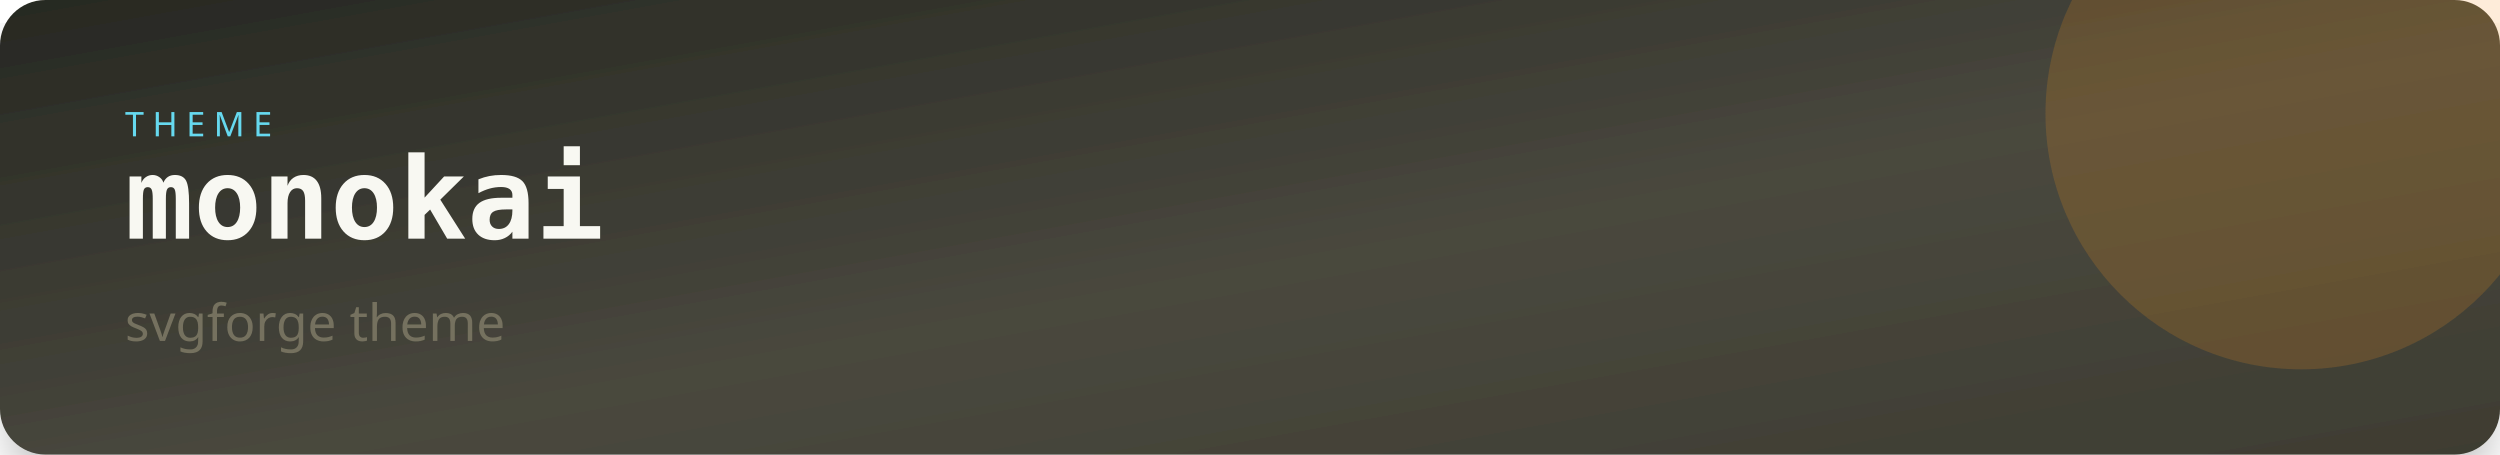
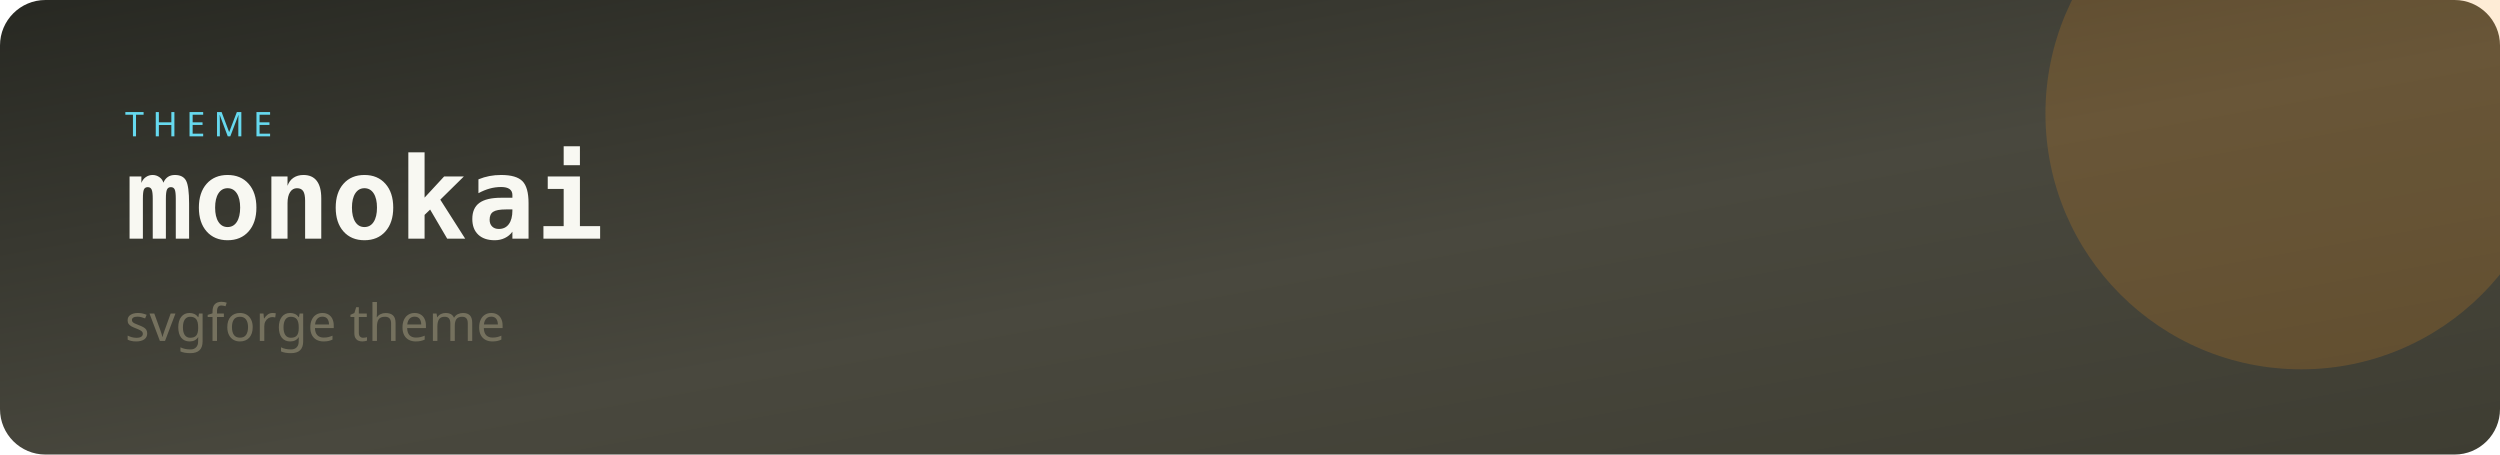
<svg xmlns="http://www.w3.org/2000/svg" width="880" height="160" viewBox="0 0 880 160" role="img" aria-label="monokai">
  <defs>
-     <filter id="shadow-monokai-49b35410" x="-8%" y="-8%" width="120%" height="130%">
-       <feDropShadow dx="0" dy="8" stdDeviation="10" flood-color="#000000" flood-opacity="0.28" />
-     </filter>
+     <linearGradient id="grad-monokaimonokai-3a2b5424" x1="0" y1="0" x2="1" y2="1">
+       <stop offset="0%" stop-color="#272822" />
+       <stop offset="55%" stop-color="#49483e" />
+       <stop offset="100%" stop-color="#3e3d32" />
+     </linearGradient>
  </defs>
-   <g filter="url(#shadow-monokai-49b35410)">
-     <defs>
-       <linearGradient id="grad-monokaimonokai-3a2b5424" x1="0" y1="0" x2="1" y2="1">
-         <stop offset="0%" stop-color="#272822" />
-         <stop offset="55%" stop-color="#49483e" />
-         <stop offset="100%" stop-color="#3e3d32" />
-       </linearGradient>
-     </defs>
-     <rect width="880" height="160" rx="16" fill="url(#grad-monokaimonokai-3a2b5424)" />
-     <circle cx="810" cy="40" r="90" fill="#fd971f" fill-opacity="0.18" />
-     <text x="44" y="48" fill="#66d9ef" font-family="ui-sans-serif, system-ui, sans-serif" font-size="12" letter-spacing="3">THEME</text>
-     <text x="44" y="84" fill="#f8f8f2" font-family="ui-monospace, SFMono-Regular, Menlo, monospace" font-size="40" font-weight="700">monokai</text>
-     <text x="44" y="120" fill="#75715e" font-family="ui-sans-serif, system-ui, sans-serif" font-size="18">svgforge theme</text>
-   </g>
+   <rect width="880" height="160" rx="16" fill="url(#grad-monokaimonokai-3a2b5424)" />
+   <circle cx="810" cy="40" r="90" fill="#fd971f" fill-opacity="0.18" />
+   <text x="44" y="48" fill="#66d9ef" font-family="ui-sans-serif, system-ui, sans-serif" font-size="12" letter-spacing="3">THEME</text>
+   <text x="44" y="84" fill="#f8f8f2" font-family="ui-monospace, SFMono-Regular, Menlo, monospace" font-size="40" font-weight="700">monokai</text>
+   <text x="44" y="120" fill="#75715e" font-family="ui-sans-serif, system-ui, sans-serif" font-size="18">svgforge theme</text>
</svg>
